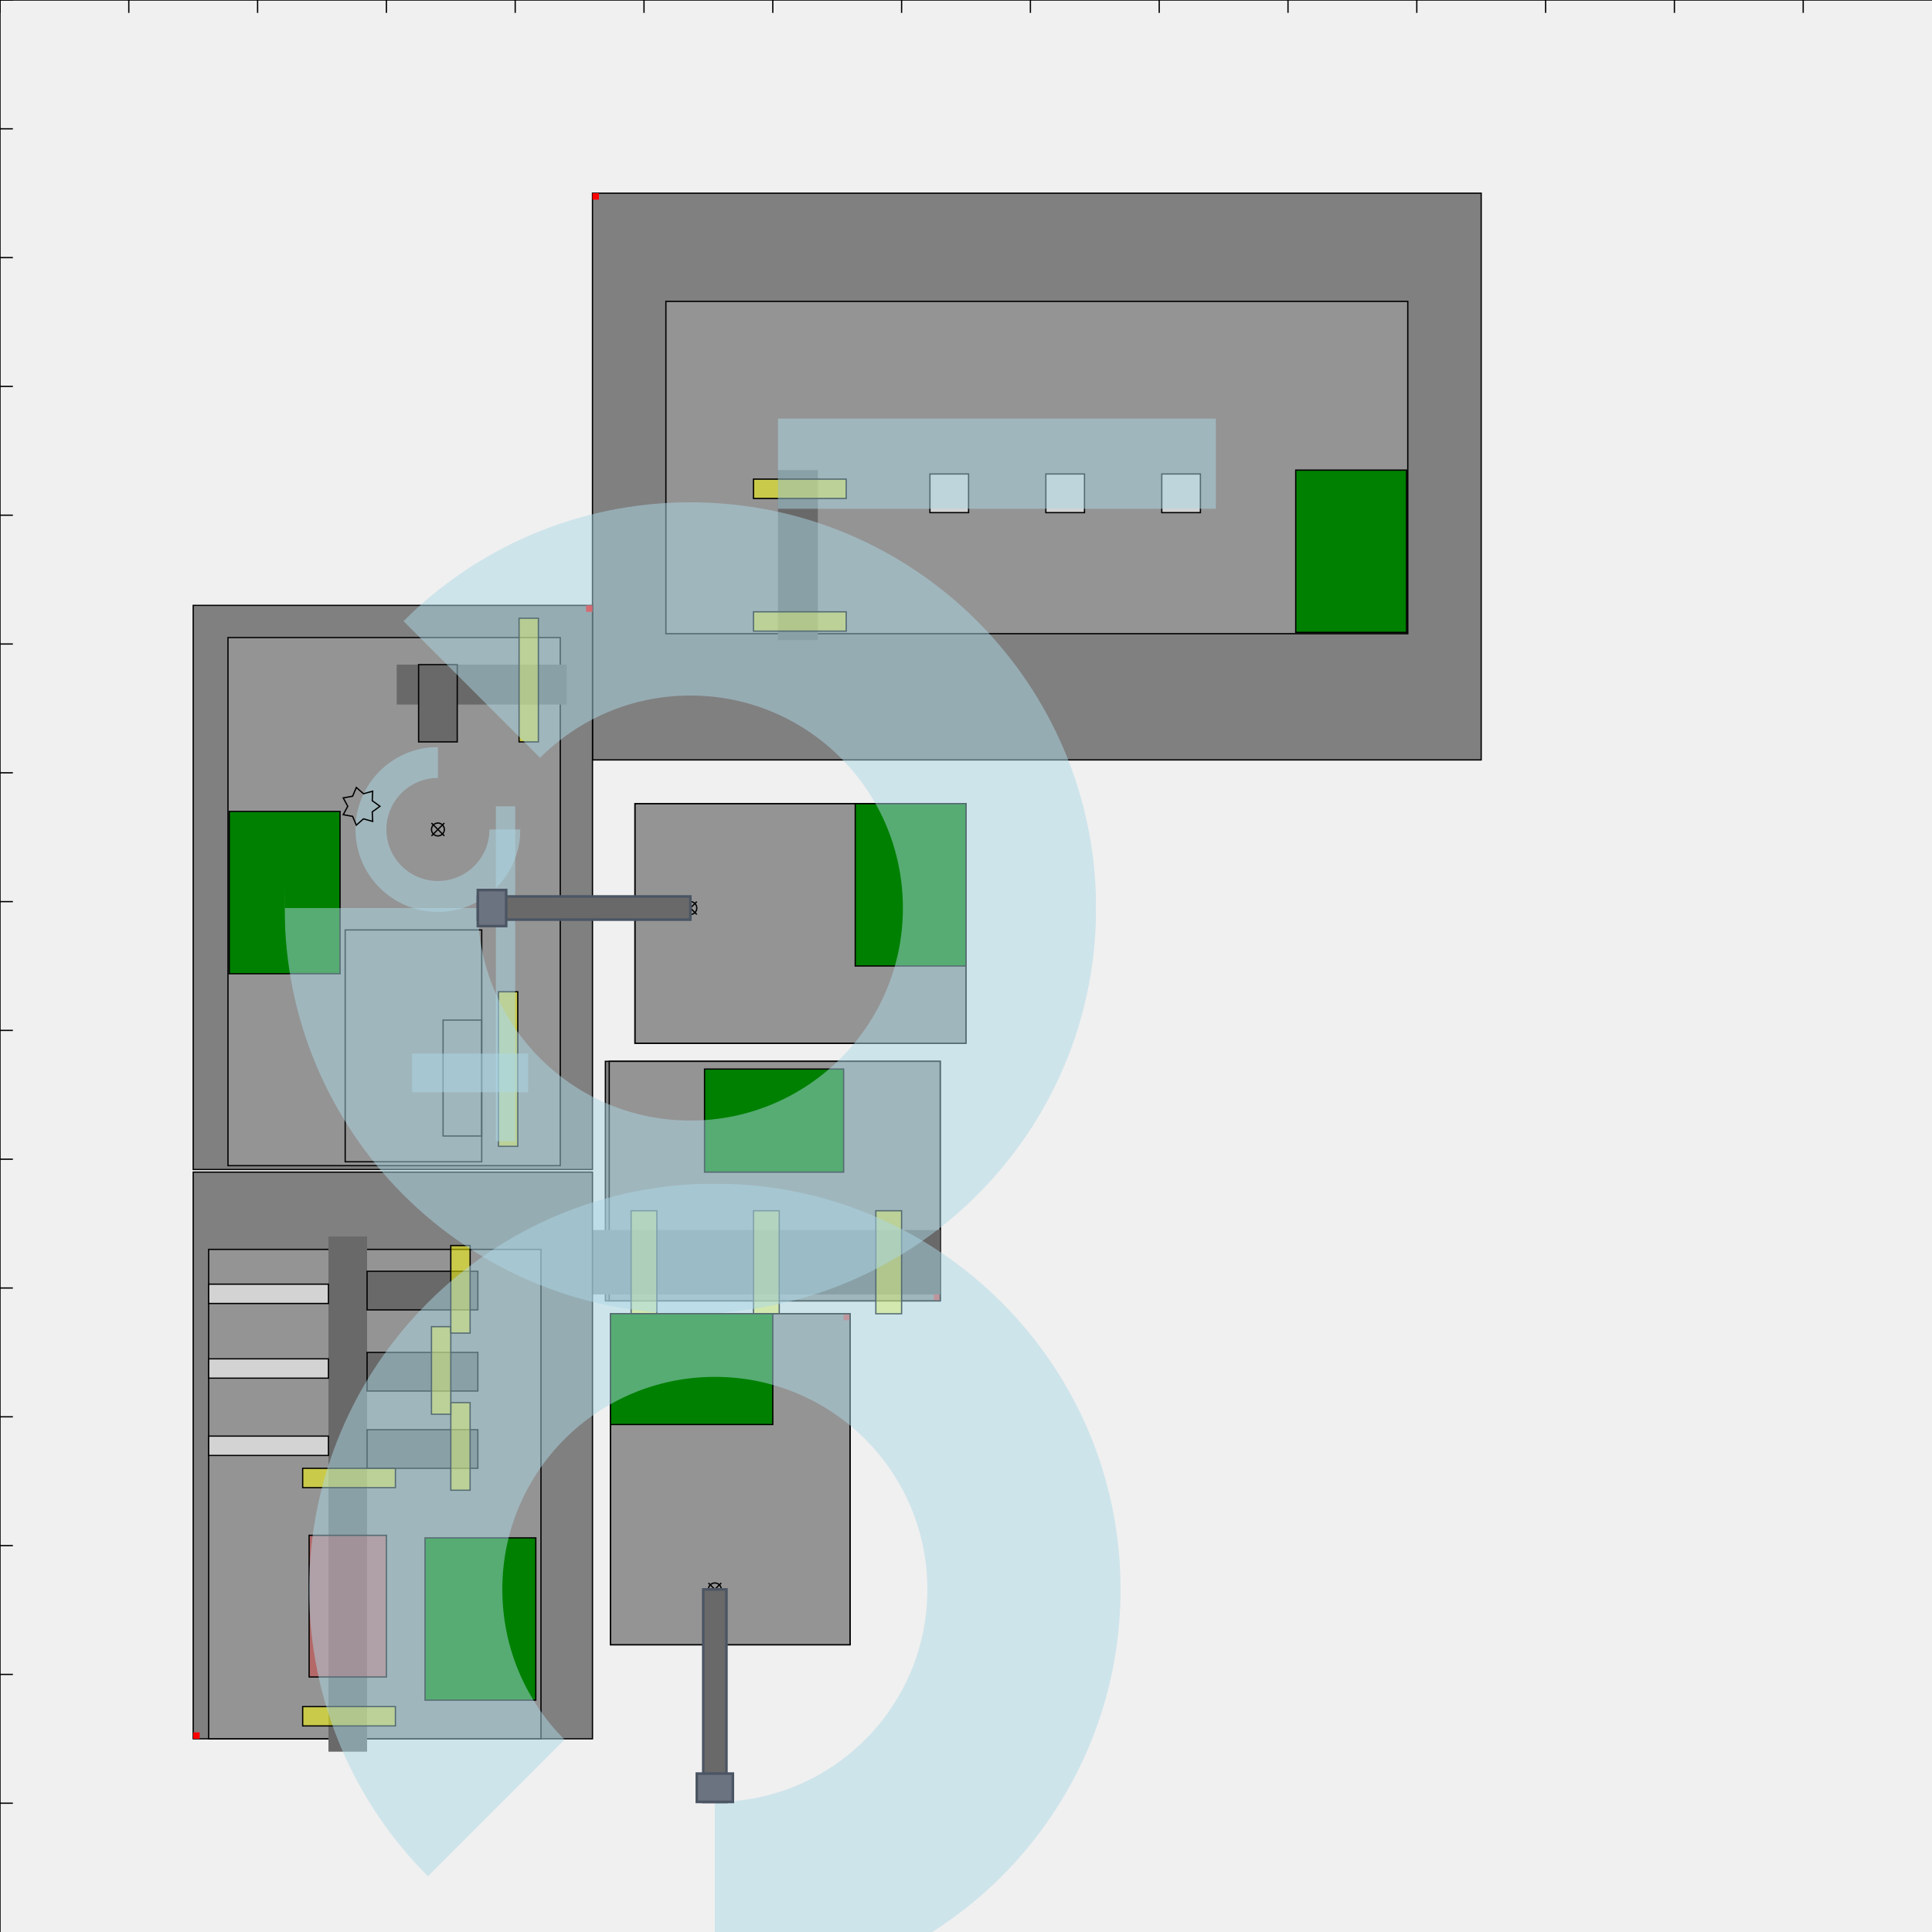
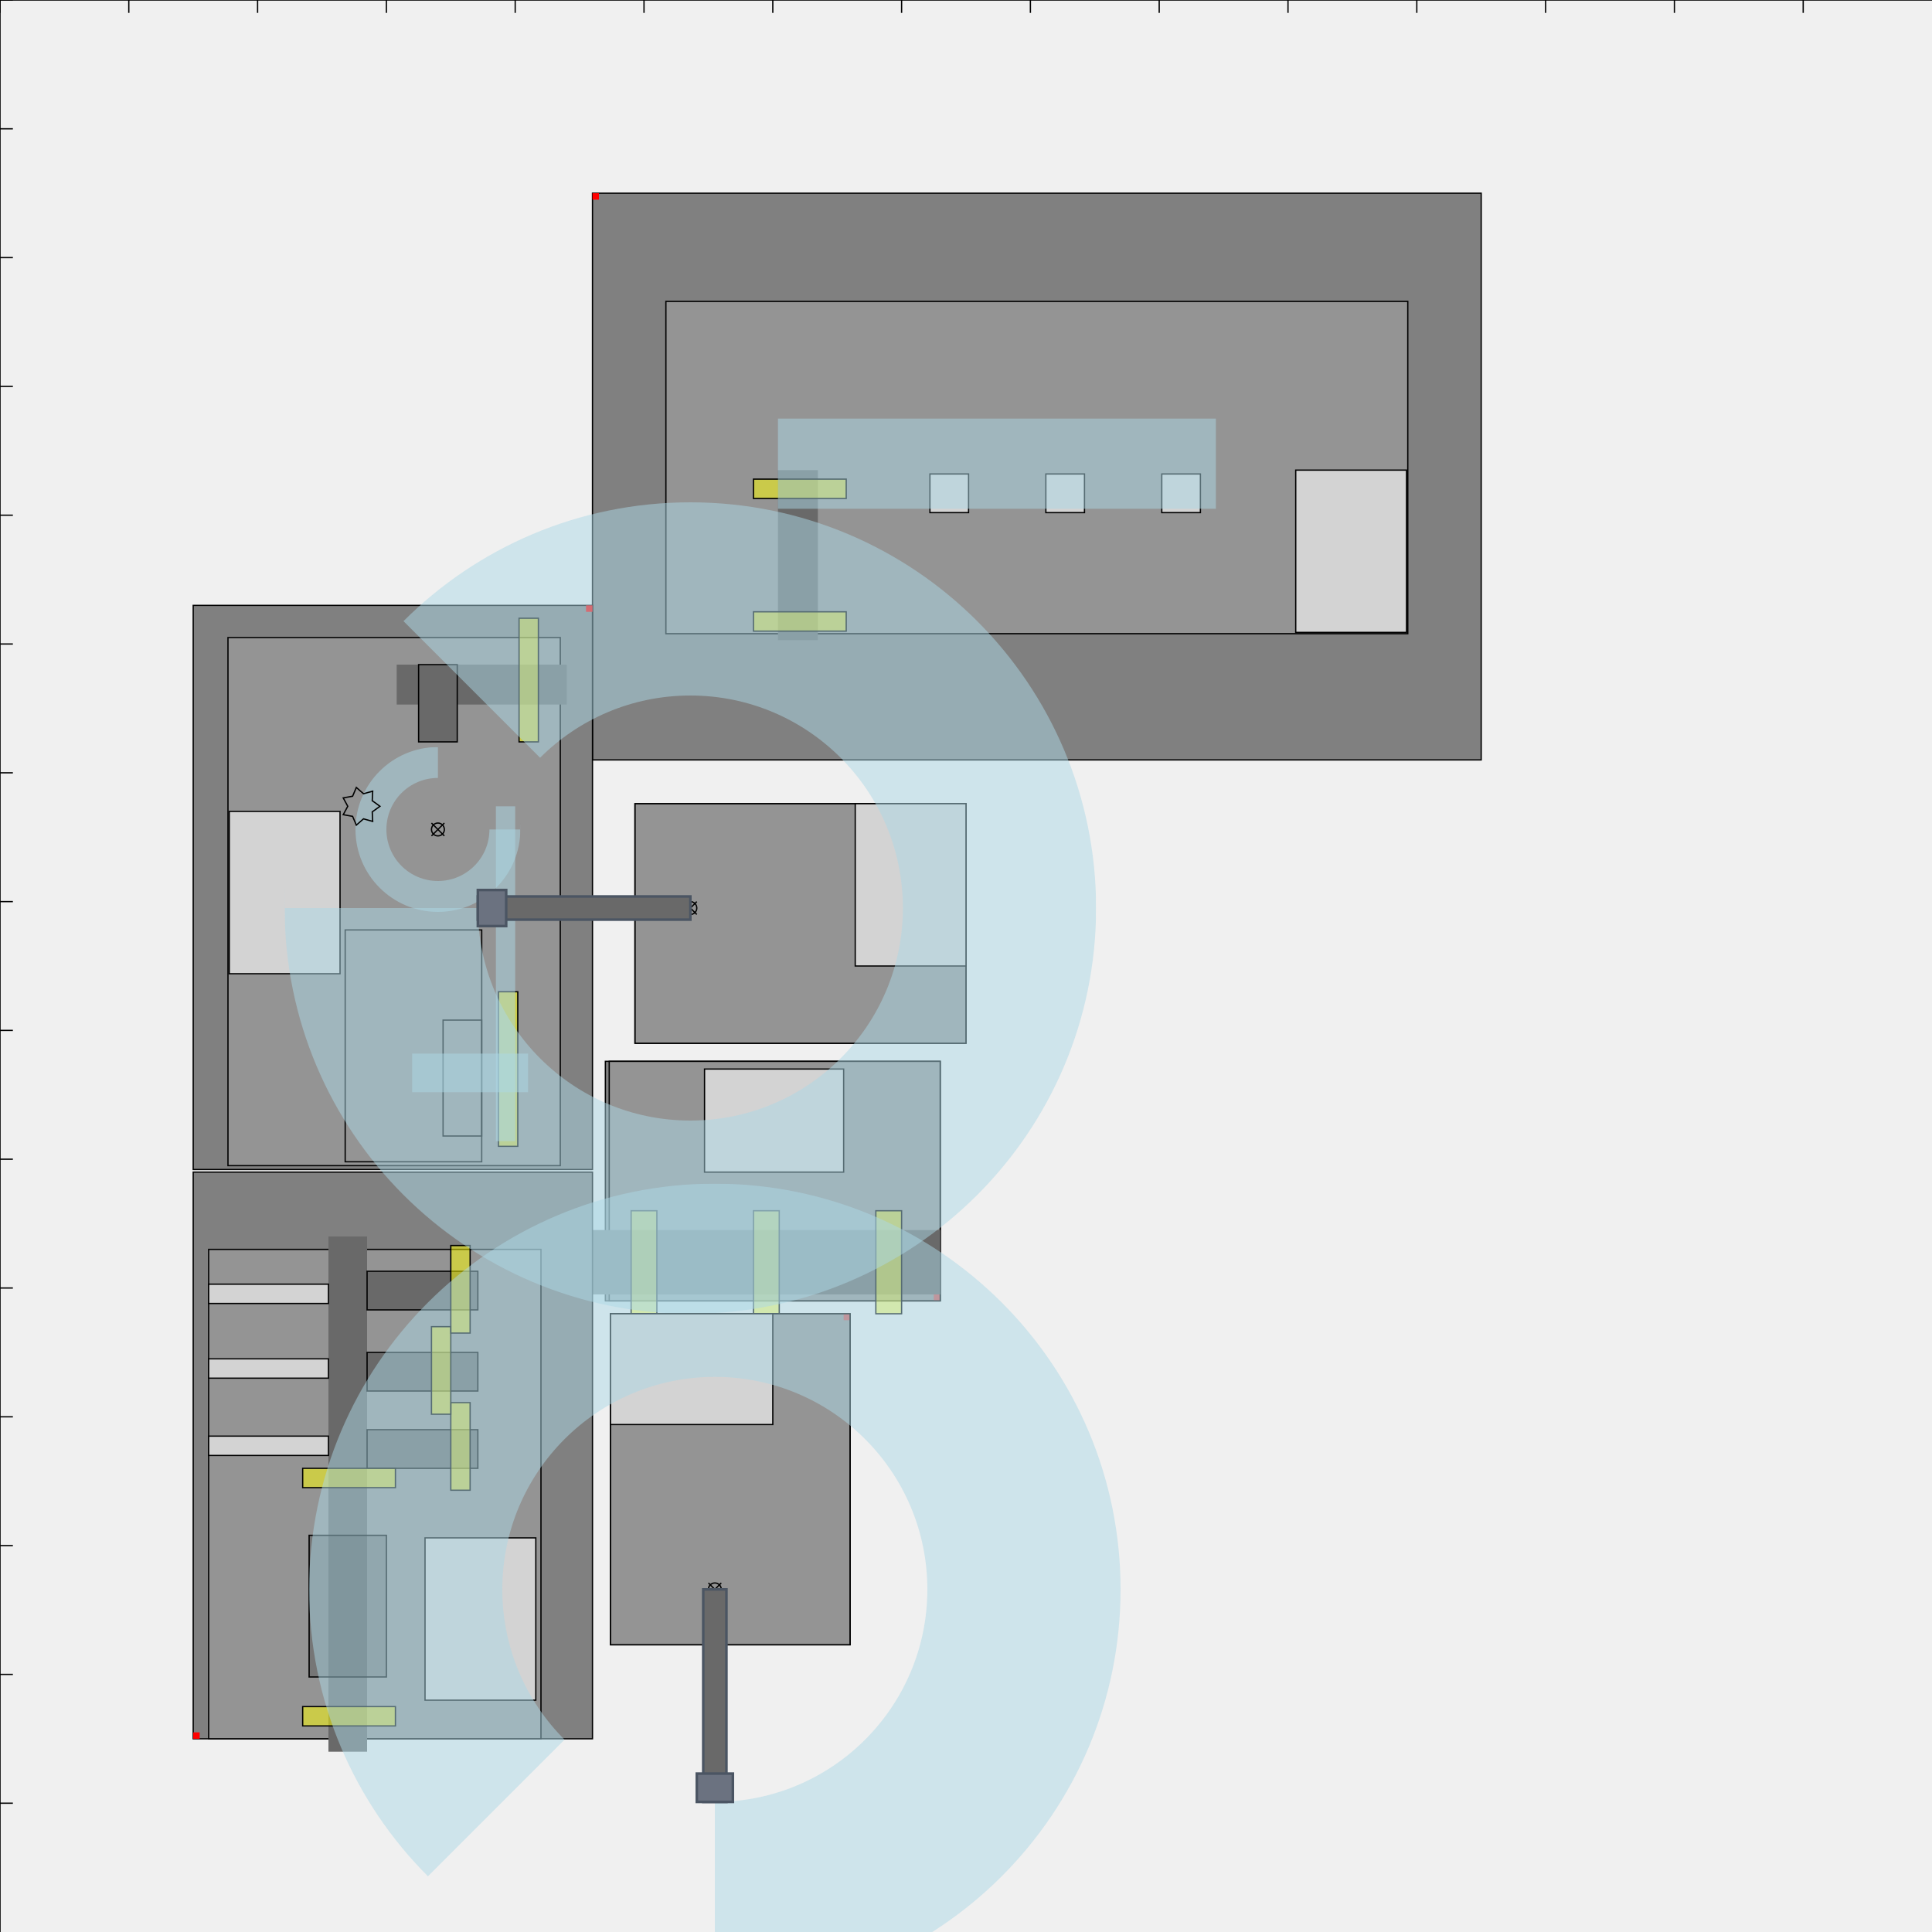
<svg xmlns="http://www.w3.org/2000/svg" id="shopfloor-svg" version="1.1" width="1500" height="1500" viewBox="0 0 1500 1500">
  <style>
-         .accessZone{fill:lightblue;fill-opacity:0.5;}.woodBase{fill:gray;stroke:black;}.plasticBase{fill:darkgray;fill-opacity:0.5;stroke:black;}.conveyorZone{fill:dimgray;}.lightBarrier{fill:yellow;fill-opacity:0.5;stroke:black;}.colorLightBarrier{fill:red;fill-opacity:0.3;stroke:black;}.electronicCard{fill:green;stroke:black;}.slider{fill:dimgray;stroke:black;}.ejector{fill:lightgray;stroke:black;}.storage{fill:lightgray;stroke:black;}.movingPart{transition:fill
-         150ms ease,stroke 150ms ease;}.movingPartNotOperational{fill:#dc2626
-         !important;stroke:#7f1d1d !important;}</style>
+         .accessZone {
+             fill: lightblue;
+             fill-opacity: 0.5;
+         }
+ 
+         .woodBase {
+             fill: gray;
+             stroke: black;
+             transition: fill 200ms ease;
+         }
+ 
+         .plasticBase {
+             fill: darkgray;
+             fill-opacity: 0.5;
+             stroke: black;
+             transition: fill 200ms ease, fill-opacity 200ms ease;
+         }
+ 
+         .conveyorZone {
+             fill: dimgray;
+         }
+ 
+         .lightBarrier {
+             fill: yellow;
+             fill-opacity: 0.5;
+             stroke: black;
+         }
+ 
+         .colorLightBarrier {
+             fill-opacity: 0.2;
+             stroke: black;
+         }
+ 
+         .electronicCard {
+             fill: lightgray;
+             stroke: black;
+         }
+ 
+         .slider {
+             fill: dimgray;
+             stroke: black;
+         }
+ 
+         .ejector {
+             fill: lightgray;
+             stroke: black;
+         }
+ 
+         .storage {
+             fill: lightgray;
+             stroke: black;
+         }
+ 
+         .movingPart {
+             transition: fill 150ms ease, stroke 150ms ease;
+         }
+ 
+         .movingPartNotOperational {
+             fill: #dc2626 !important;
+             stroke: #7f1d1d !important;
+         }
+ 
+         .machineNotOperational .woodBase {
+             fill: #dc2626 !important;
+         }
+ 
+         .machineNotOperational .plasticBase {
+             fill: #ef4444 !important;
+             fill-opacity: 0.6 !important;
+         }
+ 
+         .machineNotInitialized .woodBase {
+             fill: #fef3c7 !important;
+         }
+ 
+         .machineNotInitialized .plasticBase {
+             fill: #fde68a !important;
+             fill-opacity: 0.65 !important;
+         }
+ 
+         .machinePopup {
+             opacity: 0;
+             pointer-events: none;
+             transition: opacity 200ms ease;
+         }
+ 
+         .machinePopupVisible {
+             opacity: 1;
+         }
+ 
+         .machinePopupBox {
+             fill: white;
+             stroke: #dc2626;
+             stroke-width: 3;
+             rx: 6;
+         }
+ 
+         .machinePopupText {
+             fill: #7f1d1d;
+             font-family: sans-serif;
+             font-size: 18px;
+             font-weight: bold;
+         }
+ 
+         .machinePopupTime {
+             fill: #991b1b;
+             font-family: sans-serif;
+             font-size: 14px;
+         }
+     </style>
  <defs>
    <pattern x="0" y="0" width="24" height="24" patternUnits="userSpaceOnUse" id="beltPatternCBSystemModel" patternTransform="translate(0,0)">
      <rect width="24" height="24" fill="#4c4c4c">
            </rect>
      <rect width="10" height="24" x="0" y="0" fill="#6e6e6e">
            </rect>
      <rect width="4" height="24" x="14" y="0" fill="#838383">
            </rect>
    </pattern>
    <mask id="SvgjsMask1000">
      <rect width="128" height="320" fill="white" x="110" y="56">
            </rect>
      <circle r="40" cx="174" cy="120" fill="black">
            </circle>
      <rect width="64" height="64" x="110" y="56">
            </rect>
    </mask>
    <mask id="SvgjsMask1001">
      <rect width="630" height="1575" fill="white" x="-101" y="-210">
            </rect>
      <circle r="165" cx="214" cy="105" fill="black">
            </circle>
      <polygon points="214,105 529,105 529,420" fill="black">
            </polygon>
    </mask>
    <mask id="SvgjsMask1002">
      <rect width="630" height="1575" fill="white" x="-101" y="-210">
            </rect>
      <circle r="165" cx="214" cy="105" fill="black">
            </circle>
      <polygon points="214,105 529,105 529,420" fill="black">
            </polygon>
    </mask>
  </defs>
  <g id="rulers">
    <line x1="0" y1="0" x2="1500" y2="0" stroke-width="1" stroke="black">
        </line>
    <line x1="0" y1="0" x2="0" y2="10" stroke-width="1" stroke="black">
        </line>
    <line x1="100" y1="0" x2="100" y2="10" stroke-width="1" stroke="black">
        </line>
    <line x1="200" y1="0" x2="200" y2="10" stroke-width="1" stroke="black">
        </line>
    <line x1="300" y1="0" x2="300" y2="10" stroke-width="1" stroke="black">
        </line>
    <line x1="400" y1="0" x2="400" y2="10" stroke-width="1" stroke="black">
        </line>
    <line x1="500" y1="0" x2="500" y2="10" stroke-width="1" stroke="black">
        </line>
    <line x1="600" y1="0" x2="600" y2="10" stroke-width="1" stroke="black">
        </line>
    <line x1="700" y1="0" x2="700" y2="10" stroke-width="1" stroke="black">
        </line>
    <line x1="800" y1="0" x2="800" y2="10" stroke-width="1" stroke="black">
        </line>
    <line x1="900" y1="0" x2="900" y2="10" stroke-width="1" stroke="black">
        </line>
    <line x1="1000" y1="0" x2="1000" y2="10" stroke-width="1" stroke="black">
        </line>
    <line x1="1100" y1="0" x2="1100" y2="10" stroke-width="1" stroke="black">
        </line>
    <line x1="1200" y1="0" x2="1200" y2="10" stroke-width="1" stroke="black">
        </line>
    <line x1="1300" y1="0" x2="1300" y2="10" stroke-width="1" stroke="black">
        </line>
    <line x1="1400" y1="0" x2="1400" y2="10" stroke-width="1" stroke="black">
        </line>
    <line x1="0" y1="0" x2="0" y2="1500" stroke-width="1" stroke="black">
        </line>
    <line x1="0" y1="0" x2="10" y2="0" stroke-width="1" stroke="black">
        </line>
    <line x1="0" y1="100" x2="10" y2="100" stroke-width="1" stroke="black">
        </line>
    <line x1="0" y1="200" x2="10" y2="200" stroke-width="1" stroke="black">
        </line>
    <line x1="0" y1="300" x2="10" y2="300" stroke-width="1" stroke="black">
        </line>
    <line x1="0" y1="400" x2="10" y2="400" stroke-width="1" stroke="black">
        </line>
    <line x1="0" y1="500" x2="10" y2="500" stroke-width="1" stroke="black">
        </line>
    <line x1="0" y1="600" x2="10" y2="600" stroke-width="1" stroke="black">
        </line>
    <line x1="0" y1="700" x2="10" y2="700" stroke-width="1" stroke="black">
        </line>
    <line x1="0" y1="800" x2="10" y2="800" stroke-width="1" stroke="black">
        </line>
    <line x1="0" y1="900" x2="10" y2="900" stroke-width="1" stroke="black">
        </line>
    <line x1="0" y1="1000" x2="10" y2="1000" stroke-width="1" stroke="black">
        </line>
    <line x1="0" y1="1100" x2="10" y2="1100" stroke-width="1" stroke="black">
        </line>
    <line x1="0" y1="1200" x2="10" y2="1200" stroke-width="1" stroke="black">
        </line>
    <line x1="0" y1="1300" x2="10" y2="1300" stroke-width="1" stroke="black">
        </line>
    <line x1="0" y1="1400" x2="10" y2="1400" stroke-width="1" stroke="black">
        </line>
  </g>
  <g id="CBSystemModel" transform="matrix(-1,1.2246467991473532e-16,-1.2246467991473532e-16,-1,730,1010)">
    <g id="woodBaseCBSystemModel">
      <rect width="260" height="186" class="woodBase">
            </rect>
      <rect width="5" height="5" fill="red" id="referencePointCBSystemModel">
            </rect>
    </g>
    <g id="plasticBaseCBSystemModel">
      <rect width="257" height="186" x="0" y="0" class="plasticBase">
            </rect>
    </g>
    <g id="electronicCardCBSystemModel">
      <rect width="108" height="80" x="75" y="100" class="electronicCard">
            </rect>
    </g>
    <g id="conveyorZoneCBSystemModel">
      <rect width="270" height="50" id="beltSurfaceCBSystemModel" class="conveyorZone movingPart" fill="url(#beltPatternCBSystemModel)" x="0" y="5">
            </rect>
    </g>
    <g id="sensorsGroupCBSystemModel">
      <rect width="20" height="80" id="sensorFeedCBSystemModel" x="30" y="-10" class="lightBarrier sensorInactive">
            </rect>
      <rect width="20" height="80" id="sensorSwapCBSystemModel" x="220" y="-10" class="lightBarrier sensorInactive">
            </rect>
      <rect width="20" height="80" id="sensorImpulseCBSystemModel" x="125" y="-10" class="lightBarrier sensorInactive">
            </rect>
    </g>
  </g>
  <g id="HBWSystemModel" transform="matrix(1,0,0,1,460,150)">
    <g id="woodBaseHBWSystemModel">
      <rect width="690" height="440" class="woodBase">
            </rect>
      <rect width="5" height="5" fill="red" id="referencePointHBWSystemModel">
            </rect>
    </g>
    <g id="plasticBaseHBWSystemModel">
      <rect width="576" height="258" x="57" y="84" class="plasticBase">
            </rect>
    </g>
    <g id="conveyorZoneHBWSystemModel">
      <rect width="31" height="132" class="conveyorZone" x="144" y="215">
            </rect>
    </g>
    <g id="electronicCardHBWSystemModel">
      <rect width="86" height="126" x="546" y="215" class="electronicCard">
            </rect>
    </g>
    <g id="storageHBWSystemModel">
      <rect width="30" height="30" x="262" y="218" class="storage">
            </rect>
      <rect width="30" height="30" x="352" y="218" class="storage">
            </rect>
      <rect width="30" height="30" x="442" y="218" class="storage">
            </rect>
    </g>
    <g>
      <rect width="72" height="15" x="125" y="325" class="lightBarrier">
            </rect>
      <rect width="72" height="15" x="125" y="222" class="lightBarrier">
            </rect>
    </g>
    <g id="ArmArmAccessZoneHBWSystemModel">
      <rect width="340" height="70" x="144" y="175" class="accessZone">
            </rect>
    </g>
  </g>
  <g id="SLSystemModel" transform="matrix(-1.8369701987210297e-16,-1,1,-1.8369701987210297e-16,150,1350)">
    <g id="woodBaseSLSystemModel">
      <rect width="440" height="310" class="woodBase">
            </rect>
      <rect width="5" height="5" fill="red" id="referencePointSLSystemModel">
            </rect>
    </g>
    <g id="plasticBaseSLSystemModel">
      <rect width="380" height="258" x="0" y="12" class="plasticBase">
            </rect>
    </g>
    <g id="conveyorZoneSLSystemModel">
      <rect width="400" height="30" class="conveyorZone" x="-10" y="105">
            </rect>
    </g>
    <g id="sliderSLSystemModel">
      <rect width="30" height="86" x="210" y="135" class="slider">
            </rect>
      <rect width="30" height="86" x="270" y="135" class="slider">
            </rect>
      <rect width="30" height="86" x="333" y="135" class="slider">
            </rect>
    </g>
    <g id="electronicCardSLSystemModel">
      <rect width="126" height="86" x="30" y="180" class="electronicCard">
            </rect>
    </g>
    <g id="sliderSLSystemModel">
      <rect width="15" height="93" x="220" y="12" class="ejector">
            </rect>
      <rect width="15" height="93" x="280" y="12" class="ejector">
            </rect>
      <rect width="15" height="93" x="338" y="12" class="ejector">
            </rect>
    </g>
    <g id="sensorsGroupSLSystemModel">
      <rect width="15" height="72" id="sortingLineSensInputLightBarrierSLSystemModel" x="10" y="85" class="lightBarrier sensorInactive" sortingLineSensInputLightBarrier="0">
            </rect>
      <rect width="15" height="72" id="sortingLineSensMiddleLightBarrierSLSystemModel" x="195" y="85" class="lightBarrier sensorInactive" sortingLineSensMiddleLightBarrier="0">
            </rect>
      <rect width="68" height="15" id="sortingLineSensWhiteLightBarrierSLSystemModel" x="193" y="200" class="lightBarrier sensorInactive" sortingLineSensWhiteLightBarrier="0">
            </rect>
      <rect width="68" height="15" id="sortingLineSensBlueLightBarrierSLSystemModel" x="252" y="185" class="lightBarrier sensorInactive" sortingLineSensBlueLightBarrier="0">
            </rect>
      <rect width="68" height="15" id="sortingLineSensRedLightBarrierSLSystemModel" x="315" y="200" class="lightBarrier sensorInactive" sortingLineSensRedLightBarrier="0">
            </rect>
      <rect width="110" height="60" x="48" y="90" class="colorLightBarrier">
            </rect>
    </g>
  </g>
  <g id="MPSystemModel" transform="matrix(6.123233995736766e-17,1,-1,6.123233995736766e-17,460,470)">
    <g id="woodBaseMPSystemModel">
      <rect width="438" height="310" class="woodBase">
            </rect>
      <rect width="5" height="5" fill="red" id="referencePointMPSystemModel">
            </rect>
    </g>
    <g id="plasticBaseMPSystemModel">
      <rect width="410" height="258" x="25" y="25" class="plasticBase">
            </rect>
    </g>
    <g id="conveyorZoneMPSystemModel">
      <rect width="31" height="132" class="conveyorZone" x="46" y="20">
            </rect>
    </g>
    <g id="sliderMPSystemModel">
      <rect width="60" height="30" x="46" y="105" class="slider">
            </rect>
    </g>
    <g id="electronicCardMPSystemModel">
      <rect width="126" height="86" x="160" y="196" class="electronicCard">
            </rect>
    </g>
    <g id="electronicCardMPSystemModel">
      <rect width="180" height="106" x="252" y="86" fill="None" stroke="black">
            </rect>
      <rect width="90" height="30" x="322" y="86" fill="None" stroke="black">
            </rect>
    </g>
    <g>
      <rect width="120" height="15" x="300" y="58" class="lightBarrier">
            </rect>
      <rect width="96" height="15" x="10" y="42" class="lightBarrier">
            </rect>
    </g>
    <g id="ArmArmAccessZoneMPSystemModel">
      <rect width="260" height="15" x="156" y="60" class="accessZone">
            </rect>
    </g>
    <g id="turntableAccessZoneMPSystemModel">
      <circle r="64" cx="174" cy="120" class="accessZone" mask="url(#SvgjsMask1000)">
            </circle>
    </g>
    <g id="turntableAxisMPSystemModel">
      <circle r="5" cx="5" cy="5" transform="matrix(1,0,0,1,169,115)" stroke="black" fill="none">
            </circle>
      <line x1="169" y1="125" x2="179" y2="115" stroke-width="1" stroke="black">
            </line>
      <line x1="169" y1="115" x2="179" y2="125" stroke-width="1" stroke="black">
            </line>
    </g>
    <g id="ArmArmAccessZoneMPSystemModel">
      <rect width="30" height="90" x="348" y="50" class="accessZone">
            </rect>
    </g>
    <g id="sawMPSystemModel">
      <polygon points="156,165 156,165 160.339,170.99 167.727,170.648 165.749,177.775 170.624,183.338 163.818,186.235 162.508,193.515 156,190 149.492,193.515 148.182,186.235 141.376,183.338 146.251,177.775 144.273,170.648 151.661,170.99 156,165" stroke="black" fill="none">
            </polygon>
    </g>
  </g>
  <g id="VGRSystemModel_02" transform="matrix(-1,1.2246467991473532e-16,-1.2246467991473532e-16,-1,750,810)">
    <g>
      <rect width="257" height="186" class="woodBase" id="woodBaseVGRSystemModel_02" fill="red">
            </rect>
    </g>
    <g>
      <rect width="257" height="186" class="plasticBase">
            </rect>
    </g>
    <g>
      <rect width="86" height="126" x="0" y="60" class="electronicCard">
            </rect>
    </g>
    <g>
      <circle r="5" cx="5" cy="5" transform="matrix(1,0,0,1,209,100)" stroke="black" fill="none">
            </circle>
      <line x1="209" y1="110" x2="219" y2="100" stroke-width="1" stroke="black">
            </line>
      <line x1="209" y1="100" x2="219" y2="110" stroke-width="1" stroke="black">
            </line>
    </g>
    <g>
      <circle r="315" cx="214" cy="105" class="accessZone" mask="url(#SvgjsMask1001)">
            </circle>
    </g>
    <g>
      <g id="vgrArmRotationVGRSystemModel_02" transform="rotate(0 214 105)" VGRSystemModel_02.vacuumSensRotEncoderCounter="0">
        <rect width="165" height="18" id="vgrArmBodyVGRSystemModel_02" x="214" y="96" class="movingPart" fill="dimgray" stroke-width="2" stroke="#4b5563" VGRSystemModel_02.vacuumSensArmEncoderCounter="0">
                </rect>
        <rect width="22" height="28" id="vgrEndEffectorVGRSystemModel_02" x="357" y="91" class="movingPart" fill="#6b7280" stroke-width="2" stroke="#4b5563" VGRSystemModel_02.vacuumSensArmEncoderCounter="0">
                </rect>
      </g>
    </g>
  </g>
  <g id="VGRSystemModel_01" transform="matrix(6.123233995736766e-17,1,-1,6.123233995736766e-17,660,1020)">
    <g>
      <rect width="257" height="186" class="woodBase" id="woodBaseVGRSystemModel_01">
            </rect>
      <rect width="5" height="5" fill="red">
            </rect>
    </g>
    <g>
      <rect width="257" height="186" class="plasticBase">
            </rect>
    </g>
    <g>
      <rect width="86" height="126" x="0" y="60" class="electronicCard">
            </rect>
    </g>
    <g>
      <circle r="5" cx="5" cy="5" transform="matrix(1,0,0,1,209,100)" stroke="black" fill="none">
            </circle>
      <line x1="209" y1="110" x2="219" y2="100" stroke-width="1" stroke="black">
            </line>
      <line x1="209" y1="100" x2="219" y2="110" stroke-width="1" stroke="black">
            </line>
    </g>
    <g>
      <circle r="315" cx="214" cy="105" class="accessZone" mask="url(#SvgjsMask1002)">
            </circle>
    </g>
    <g>
      <g id="vgrArmRotationVGRSystemModel_01" transform="rotate(0 214 105)" VGRSystemModel_01.vacuumSensRotEncoderCounter="0">
        <rect width="165" height="18" id="vgrArmBodyVGRSystemModel_01" x="214" y="96" class="movingPart" fill="dimgray" stroke-width="2" stroke="#4b5563" VGRSystemModel_01.vacuumSensArmEncoderCounter="0">
                </rect>
        <rect width="22" height="28" id="vgrEndEffectorVGRSystemModel_01" x="357" y="91" class="movingPart" fill="#6b7280" stroke-width="2" stroke="#4b5563" VGRSystemModel_01.vacuumSensArmEncoderCounter="0">
                </rect>
      </g>
    </g>
  </g>
+   <g id="popupCBSystemModel" class="machinePopup" transform="matrix(-1,1.2246467991473532e-16,-1.2246467991473532e-16,-1,730,1010) rotate(180 135 100)">
+     <rect x="15" y="100" width="250" height="60" class="machinePopupBox" />
+     <text x="25" y="122" class="machinePopupText">
+             Conveyor Belt
+         </text>
+     <text x="25" y="145" class="machinePopupTime" />
+   </g>
+   <g id="popupHBWSystemModel" class="machinePopup" transform="matrix(1,0,0,1,460,150)">
+     <rect x="50" y="-80" width="200" height="60" class="machinePopupBox" />
+     <text x="60" y="-58" class="machinePopupText">
+             High Bay Warehouse
+         </text>
+     <text x="60" y="-35" class="machinePopupTime">
+             0s ago
+         </text>
+   </g>
+   <g id="popupSLSystemModel" class="machinePopup" transform="matrix(-1.8369701987210297e-16,-1,1,-1.8369701987210297e-16,150,1350)">
+     <rect x="50" y="-80" width="200" height="60" class="machinePopupBox" />
+     <text x="60" y="-58" class="machinePopupText">
+             Sorting line stopped
+         </text>
+     <text x="60" y="-35" class="machinePopupTime">
+             0s ago
+         </text>
+   </g>
+   <g id="popupMPSystemModel" class="machinePopup" transform="matrix(6.123233995736766e-17,1,-1,6.123233995736766e-17,460,470)">
+     <rect x="50" y="-80" width="220" height="60" class="machinePopupBox" />
+     <text x="60" y="-58" class="machinePopupText">
+             Processing offline
+         </text>
+     <text x="60" y="-35" class="machinePopupTime">
+             0s ago
+         </text>
+   </g>
+   <g id="popupVGRSystemModel_02" class="machinePopup" transform="matrix(-1,1.2246467991473532e-16,-1.2246467991473532e-16,-1,750,810)">
+     <rect x="30" y="-80" width="180" height="60" class="machinePopupBox" />
+     <text x="40" y="-58" class="machinePopupText">
+             Gripper offline
+         </text>
+     <text x="40" y="-35" class="machinePopupTime">
+             0s ago
+         </text>
+   </g>
+   <g id="popupVGRSystemModel_01" class="machinePopup" transform="matrix(6.123233995736766e-17,1,-3,6.123233995736766e-17,660,1020)">
+     <rect x="30" y="-80" width="180" height="60" class="machinePopupBox" />
+     <text x="40" y="-58" class="machinePopupText">
+             Gripper offline
+         </text>
+     <text x="40" y="-35" class="machinePopupTime">
+             0s ago
+         </text>
+   </g>
</svg>
